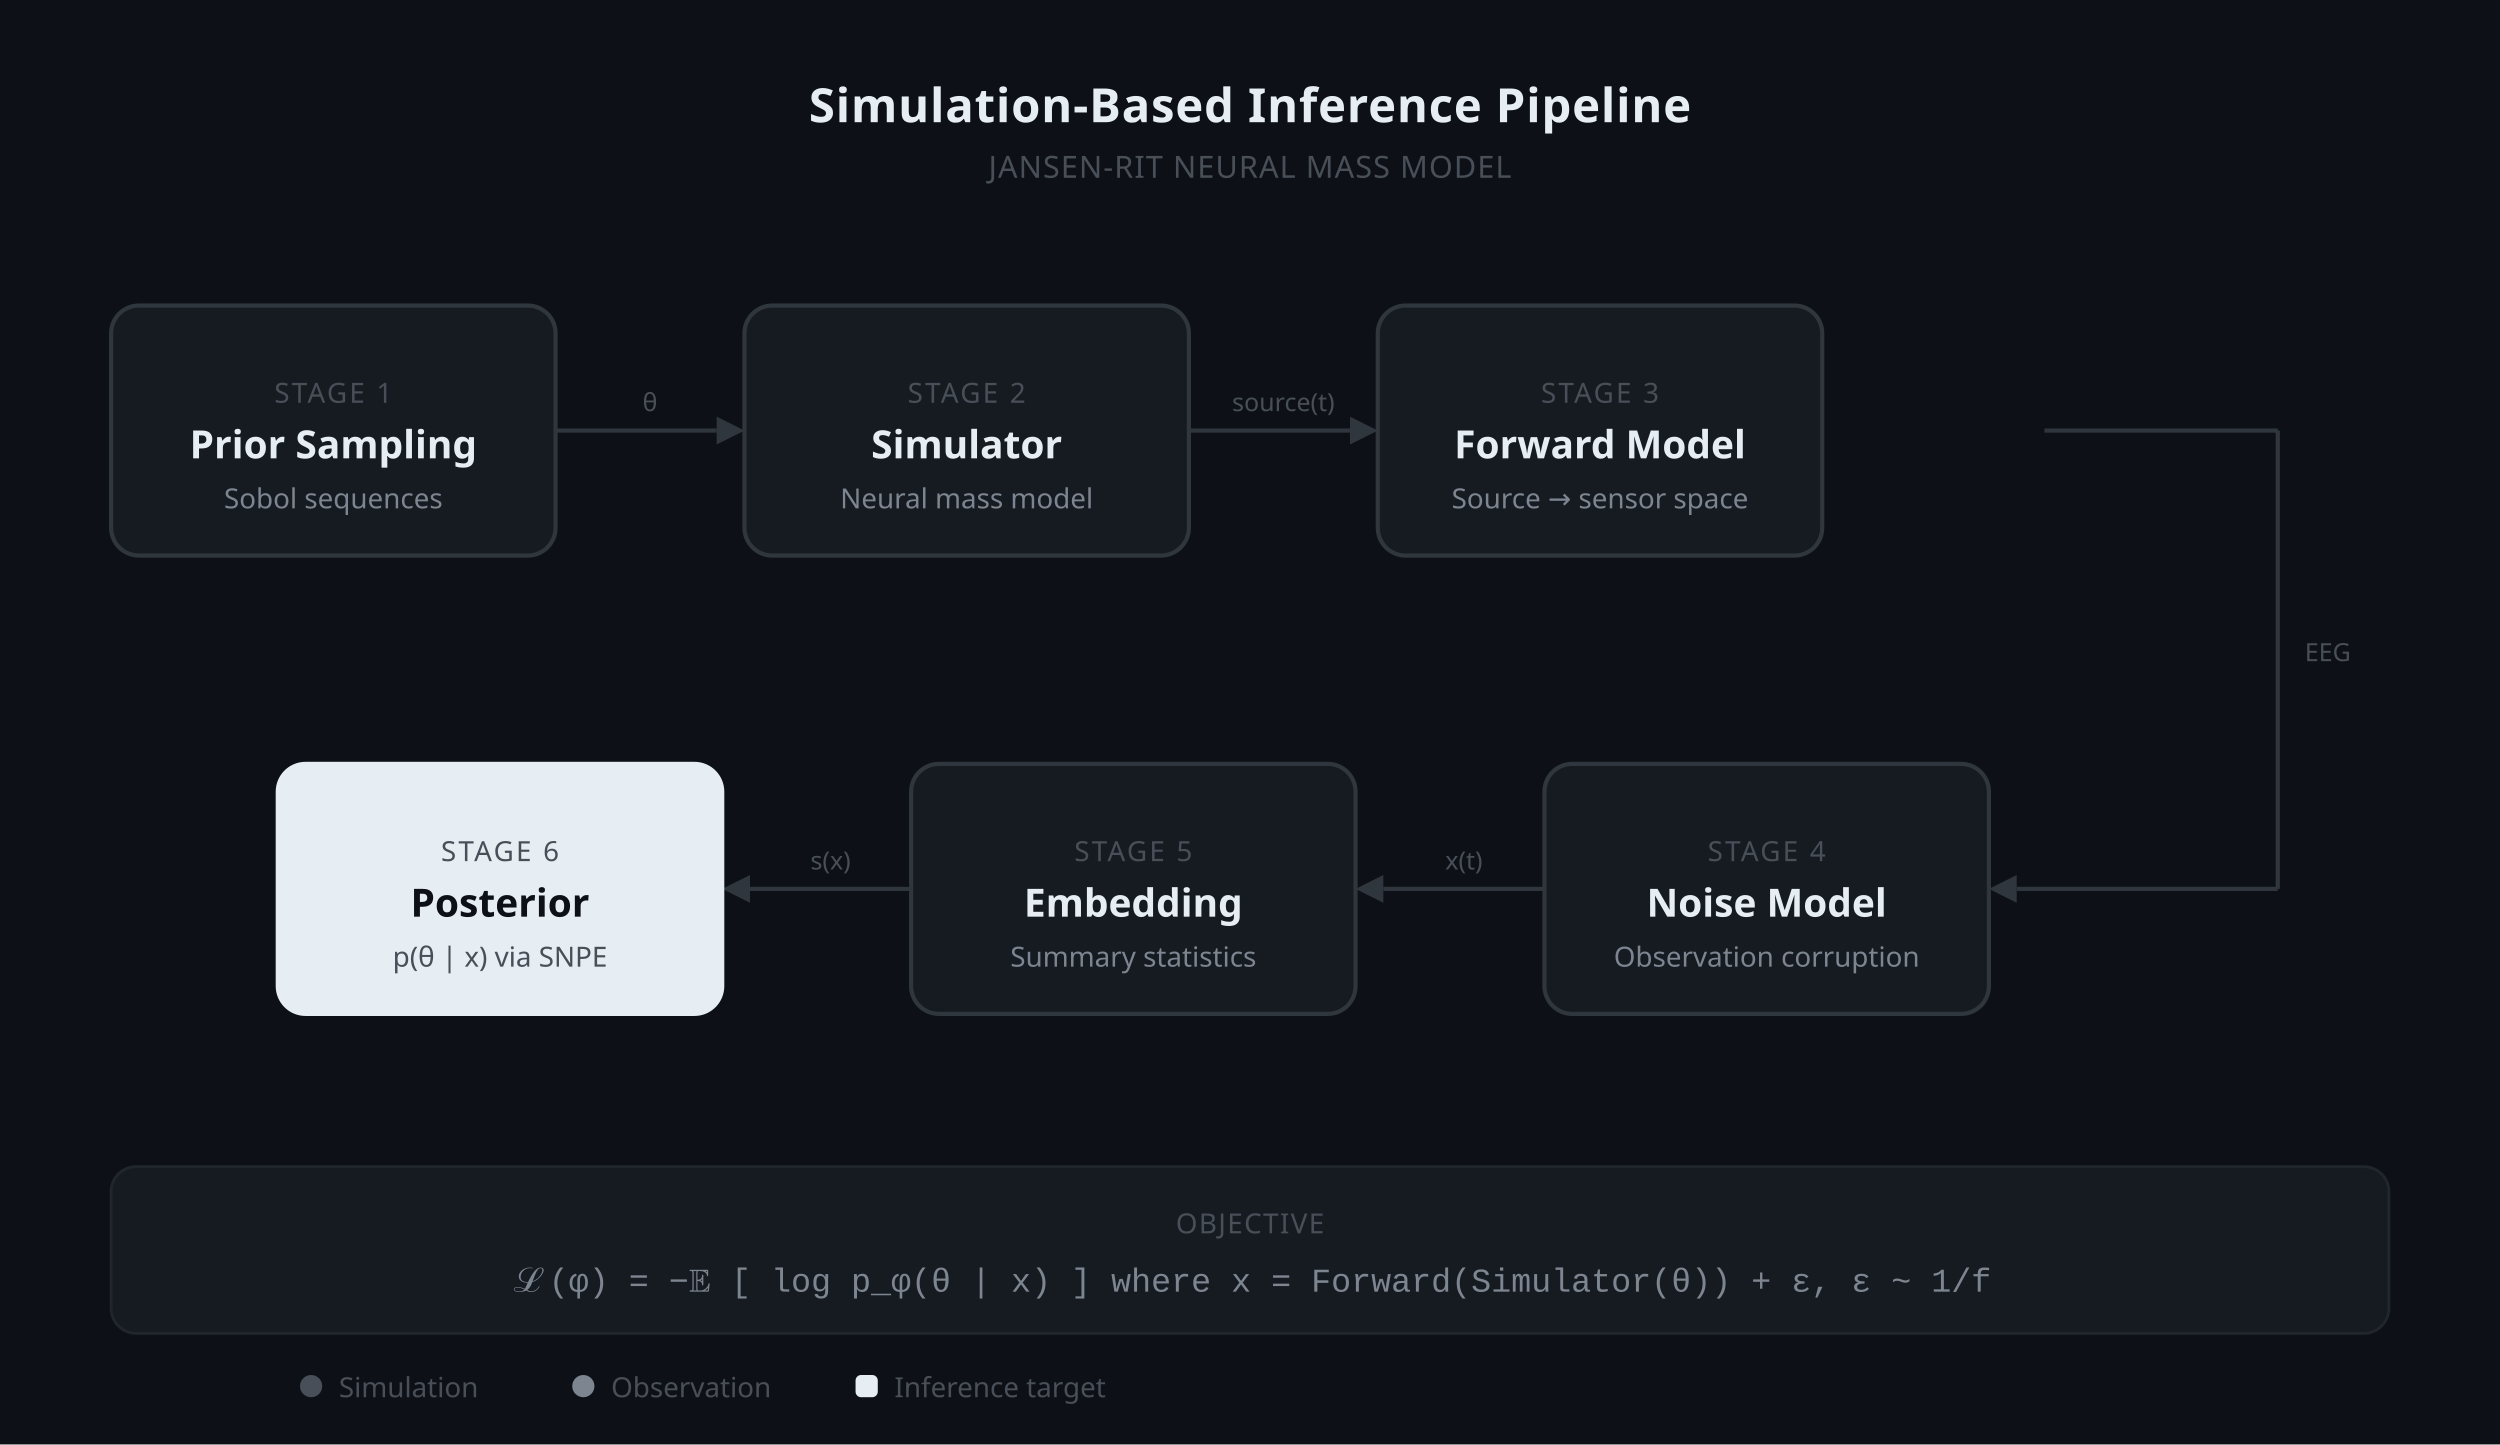
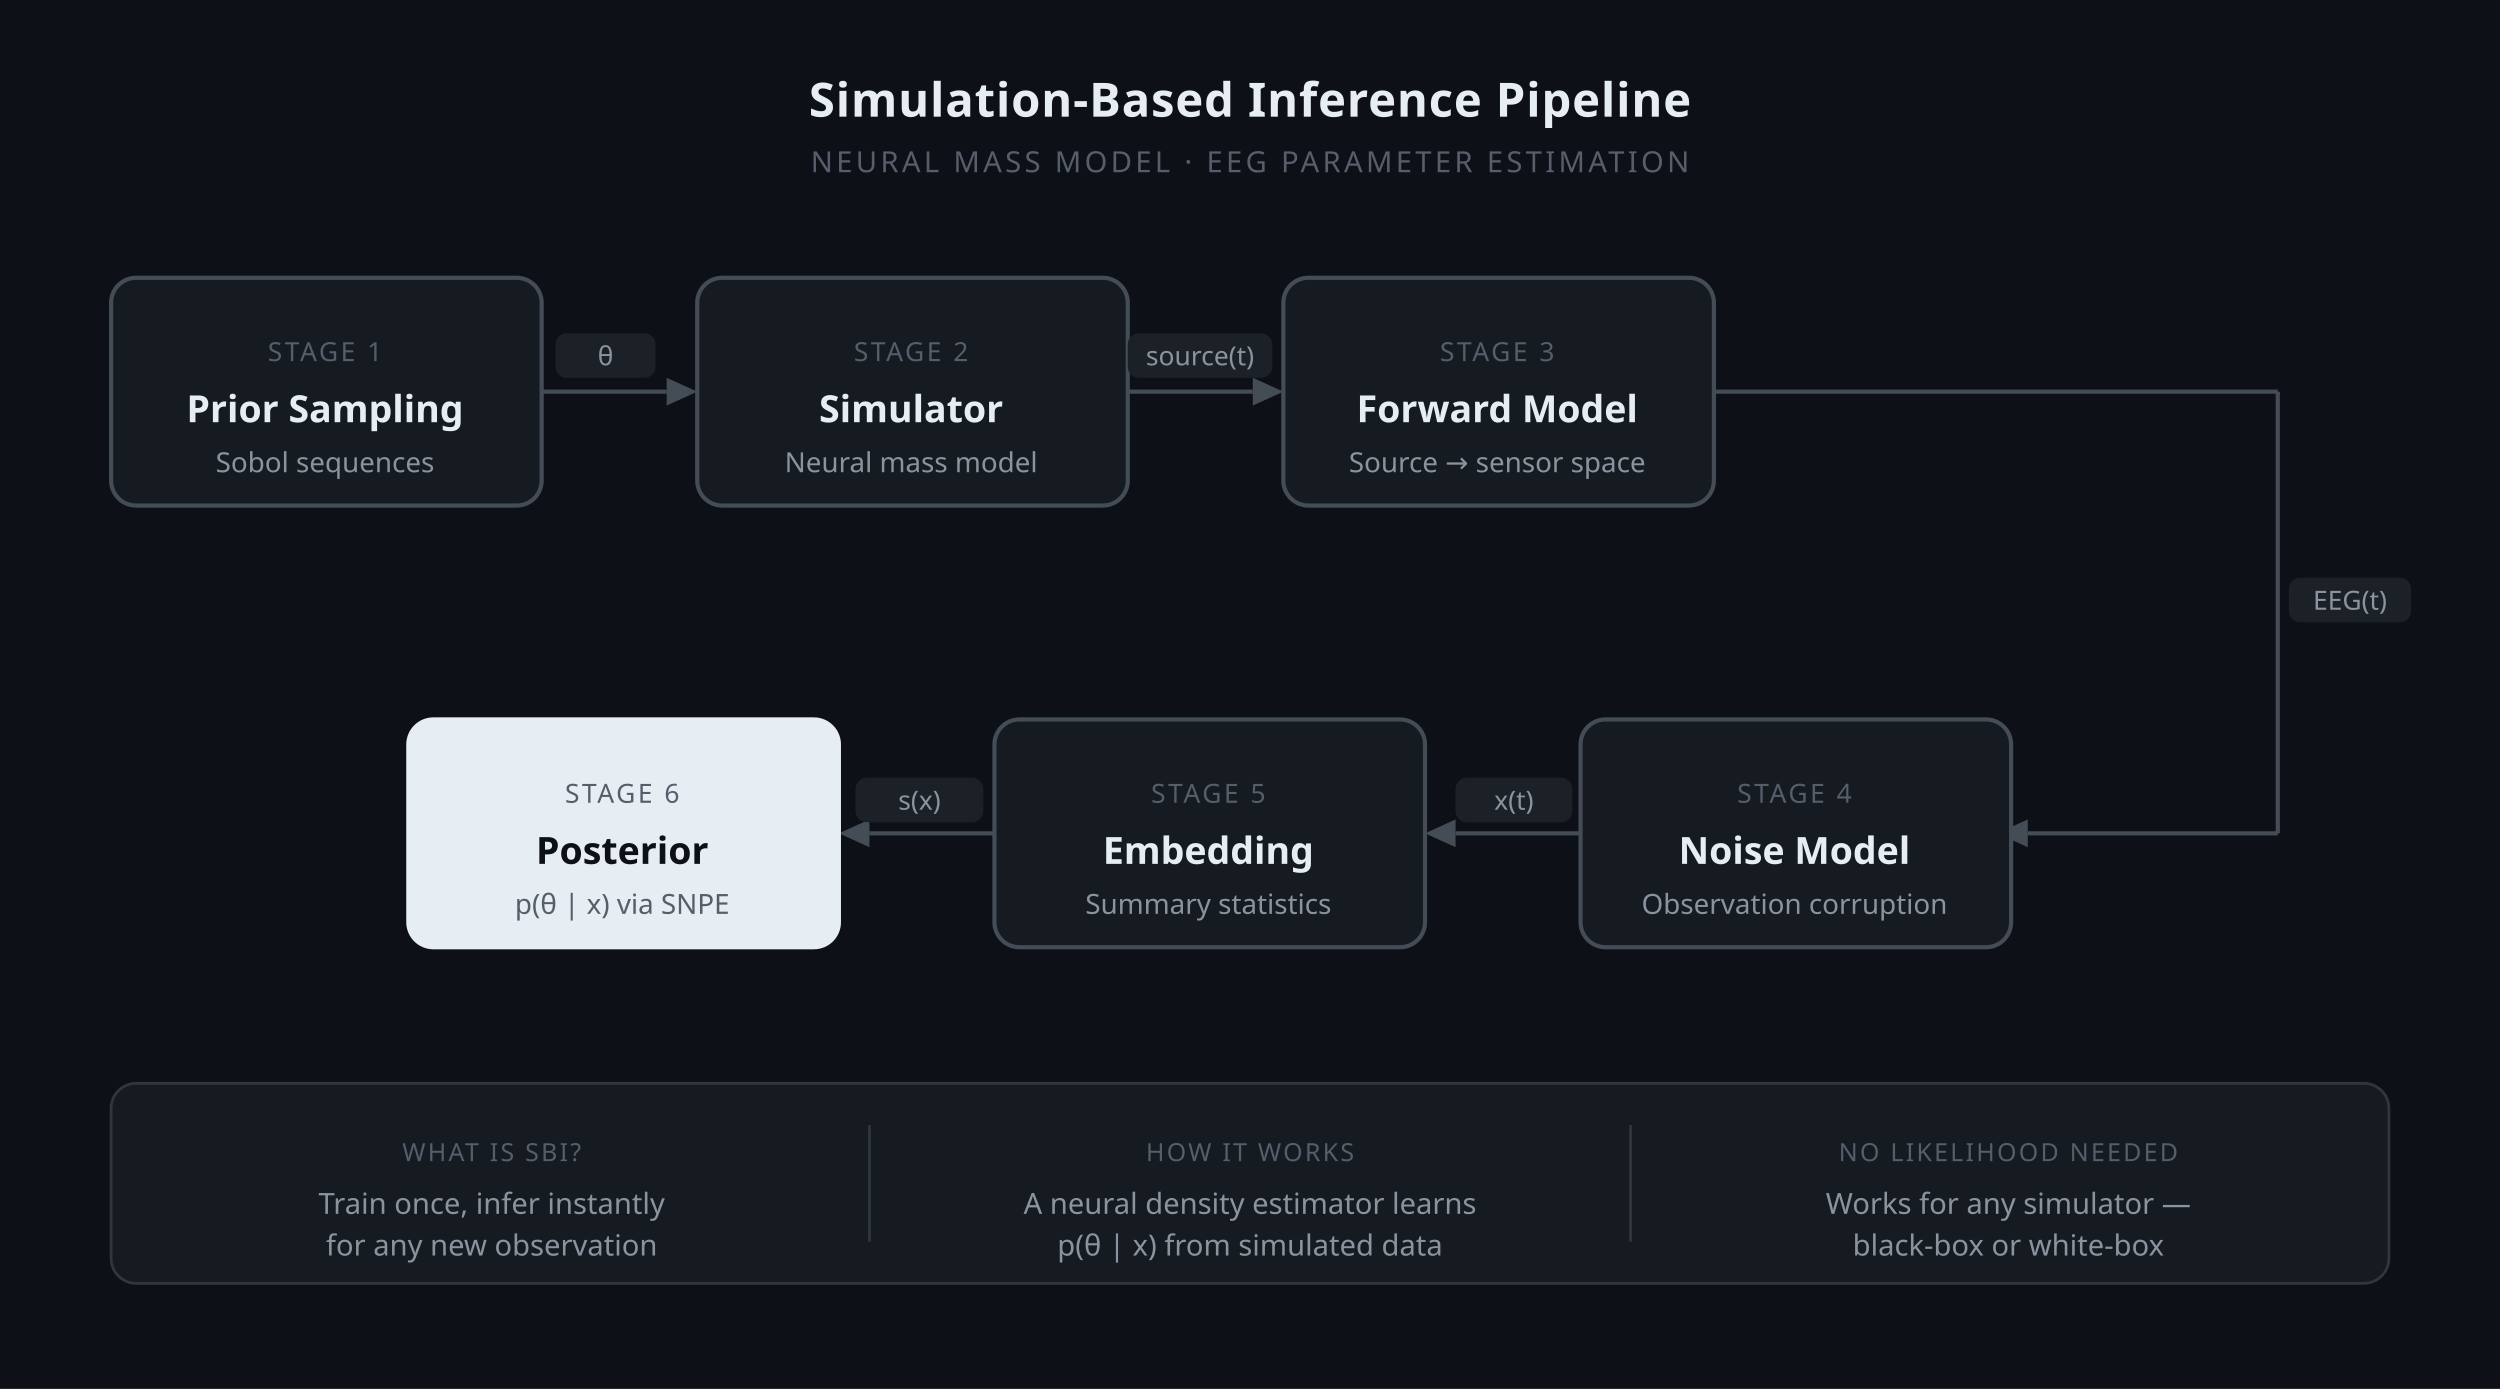
- <svg xmlns="http://www.w3.org/2000/svg" viewBox="0 0 900 520" font-family="'Segoe UI', system-ui, sans-serif">
-   <rect width="900" height="520" fill="#0d1117" />
-   <text x="450" y="44" text-anchor="middle" font-size="17" font-weight="600" fill="#e6edf3" letter-spacing="0.3">Simulation-Based Inference Pipeline</text>
-   <text x="450" y="64" text-anchor="middle" font-size="11" fill="#484f58" letter-spacing="0.4">JANSEN-RIT NEURAL MASS MODEL</text>
-   <rect x="40" y="110" width="160" height="90" rx="10" fill="#161b22" stroke="#30363d" stroke-width="1.5" />
-   <text x="120" y="145" text-anchor="middle" font-size="10" fill="#484f58" letter-spacing="0.8">STAGE 1</text>
-   <text x="120" y="165" text-anchor="middle" font-size="14" font-weight="600" fill="#e6edf3">Prior Sampling</text>
-   <text x="120" y="183" text-anchor="middle" font-size="10" fill="#7d8590">Sobol sequences</text>
-   <line x1="200" y1="155" x2="258" y2="155" stroke="#30363d" stroke-width="1.5" />
-   <polygon points="258,150 268,155 258,160" fill="#30363d" />
-   <rect x="268" y="110" width="160" height="90" rx="10" fill="#161b22" stroke="#30363d" stroke-width="1.5" />
-   <text x="348" y="145" text-anchor="middle" font-size="10" fill="#484f58" letter-spacing="0.8">STAGE 2</text>
-   <text x="348" y="165" text-anchor="middle" font-size="14" font-weight="600" fill="#e6edf3">Simulator</text>
-   <text x="348" y="183" text-anchor="middle" font-size="10" fill="#7d8590">Neural mass model</text>
-   <line x1="428" y1="155" x2="486" y2="155" stroke="#30363d" stroke-width="1.5" />
-   <polygon points="486,150 496,155 486,160" fill="#30363d" />
-   <rect x="496" y="110" width="160" height="90" rx="10" fill="#161b22" stroke="#30363d" stroke-width="1.5" />
-   <text x="576" y="145" text-anchor="middle" font-size="10" fill="#484f58" letter-spacing="0.8">STAGE 3</text>
-   <text x="576" y="165" text-anchor="middle" font-size="14" font-weight="600" fill="#e6edf3">Forward Model</text>
-   <text x="576" y="183" text-anchor="middle" font-size="10" fill="#7d8590">Source → sensor space</text>
-   <line x1="736" y1="155" x2="820" y2="155" stroke="#30363d" stroke-width="1.5" />
-   <line x1="820" y1="155" x2="820" y2="320" stroke="#30363d" stroke-width="1.5" />
-   <line x1="820" y1="320" x2="726" y2="320" stroke="#30363d" stroke-width="1.5" />
-   <polygon points="726,315 716,320 726,325" fill="#30363d" />
-   <rect x="556" y="275" width="160" height="90" rx="10" fill="#161b22" stroke="#30363d" stroke-width="1.5" />
-   <text x="636" y="310" text-anchor="middle" font-size="10" fill="#484f58" letter-spacing="0.8">STAGE 4</text>
-   <text x="636" y="330" text-anchor="middle" font-size="14" font-weight="600" fill="#e6edf3">Noise Model</text>
-   <text x="636" y="348" text-anchor="middle" font-size="10" fill="#7d8590">Observation corruption</text>
-   <line x1="556" y1="320" x2="498" y2="320" stroke="#30363d" stroke-width="1.5" />
-   <polygon points="498,315 488,320 498,325" fill="#30363d" />
-   <rect x="328" y="275" width="160" height="90" rx="10" fill="#161b22" stroke="#30363d" stroke-width="1.5" />
-   <text x="408" y="310" text-anchor="middle" font-size="10" fill="#484f58" letter-spacing="0.8">STAGE 5</text>
-   <text x="408" y="330" text-anchor="middle" font-size="14" font-weight="600" fill="#e6edf3">Embedding</text>
-   <text x="408" y="348" text-anchor="middle" font-size="10" fill="#7d8590">Summary statistics</text>
-   <line x1="328" y1="320" x2="270" y2="320" stroke="#30363d" stroke-width="1.5" />
-   <polygon points="270,315 260,320 270,325" fill="#30363d" />
-   <rect x="100" y="275" width="160" height="90" rx="10" fill="#e6edf3" stroke="#e6edf3" stroke-width="1.5" />
-   <text x="180" y="310" text-anchor="middle" font-size="10" fill="#484f58" letter-spacing="0.8">STAGE 6</text>
-   <text x="180" y="330" text-anchor="middle" font-size="14" font-weight="600" fill="#0d1117">Posterior</text>
-   <text x="180" y="348" text-anchor="middle" font-size="10" fill="#484f58">p(θ | x) via SNPE</text>
-   <text x="234" y="148" text-anchor="middle" font-size="9" fill="#484f58">θ</text>
-   <text x="462" y="148" text-anchor="middle" font-size="9" fill="#484f58">source(t)</text>
-   <text x="838" y="238" text-anchor="middle" font-size="9" fill="#484f58">EEG</text>
-   <text x="527" y="313" text-anchor="middle" font-size="9" fill="#484f58">x(t)</text>
-   <text x="299" y="313" text-anchor="middle" font-size="9" fill="#484f58">s(x)</text>
-   <rect x="40" y="420" width="820" height="60" rx="9" fill="#161b22" stroke="#21262d" stroke-width="1" />
-   <text x="450" y="444" text-anchor="middle" font-size="10" fill="#484f58" letter-spacing="0.5">OBJECTIVE</text>
-   <text x="450" y="465" text-anchor="middle" font-size="12" fill="#7d8590" font-family="'Courier New', monospace">ℒ(φ) = −𝔼  [ log p_φ(θ | x) ]     where  x = Forward(Simulator(θ)) + ε,   ε ~ 1/f</text>
-   <circle cx="112" cy="499" r="4" fill="#484f58" />
-   <text x="122" y="503" font-size="10" fill="#484f58">Simulation</text>
-   <circle cx="210" cy="499" r="4" fill="#7d8590" />
-   <text x="220" y="503" font-size="10" fill="#484f58">Observation</text>
-   <rect x="308" y="495" width="8" height="8" rx="2" fill="#e6edf3" />
-   <text x="322" y="503" font-size="10" fill="#484f58">Inference target</text>
+ <svg xmlns="http://www.w3.org/2000/svg" viewBox="0 0 900 500" font-family="'Segoe UI', system-ui, sans-serif">
+   <rect width="900" height="500" fill="#0d1117" />
+   <text x="450" y="42" text-anchor="middle" font-size="17" font-weight="600" fill="#e6edf3" letter-spacing="0.3">Simulation-Based Inference Pipeline</text>
+   <text x="450" y="62" text-anchor="middle" font-size="10.5" fill="#555e6a" letter-spacing="1.2">NEURAL MASS MODEL · EEG PARAMETER ESTIMATION</text>
+   <rect x="40" y="100" width="155" height="82" rx="9" fill="#161b22" stroke="#444c56" stroke-width="1.5" />
+   <text x="117" y="130" text-anchor="middle" font-size="9.5" fill="#555e6a" letter-spacing="0.9">STAGE 1</text>
+   <text x="117" y="152" text-anchor="middle" font-size="13.5" font-weight="600" fill="#e6edf3">Prior Sampling</text>
+   <text x="117" y="170" text-anchor="middle" font-size="10" fill="#8b949e">Sobol sequences</text>
+   <line x1="195" y1="141" x2="240" y2="141" stroke="#444c56" stroke-width="1.5" />
+   <polygon points="240,136 251,141 240,146" fill="#444c56" />
+   <rect x="200" y="120" width="36" height="16" rx="4" fill="#1c2128" />
+   <text x="218" y="131.5" text-anchor="middle" font-size="9.5" fill="#8b949e">θ</text>
+   <rect x="251" y="100" width="155" height="82" rx="9" fill="#161b22" stroke="#444c56" stroke-width="1.5" />
+   <text x="328" y="130" text-anchor="middle" font-size="9.5" fill="#555e6a" letter-spacing="0.9">STAGE 2</text>
+   <text x="328" y="152" text-anchor="middle" font-size="13.5" font-weight="600" fill="#e6edf3">Simulator</text>
+   <text x="328" y="170" text-anchor="middle" font-size="10" fill="#8b949e">Neural mass model</text>
+   <line x1="406" y1="141" x2="451" y2="141" stroke="#444c56" stroke-width="1.5" />
+   <polygon points="451,136 462,141 451,146" fill="#444c56" />
+   <rect x="406" y="120" width="52" height="16" rx="4" fill="#1c2128" />
+   <text x="432" y="131.5" text-anchor="middle" font-size="9.5" fill="#8b949e">source(t)</text>
+   <rect x="462" y="100" width="155" height="82" rx="9" fill="#161b22" stroke="#444c56" stroke-width="1.5" />
+   <text x="539" y="130" text-anchor="middle" font-size="9.5" fill="#555e6a" letter-spacing="0.9">STAGE 3</text>
+   <text x="539" y="152" text-anchor="middle" font-size="13.5" font-weight="600" fill="#e6edf3">Forward Model</text>
+   <text x="539" y="170" text-anchor="middle" font-size="10" fill="#8b949e">Source → sensor space</text>
+   <line x1="617" y1="141" x2="820" y2="141" stroke="#444c56" stroke-width="1.5" />
+   <line x1="820" y1="141" x2="820" y2="300" stroke="#444c56" stroke-width="1.5" />
+   <line x1="820" y1="300" x2="730" y2="300" stroke="#444c56" stroke-width="1.5" />
+   <polygon points="730,295 719,300 730,305" fill="#444c56" />
+   <rect x="824" y="208" width="44" height="16" rx="4" fill="#1c2128" />
+   <text x="846" y="219.5" text-anchor="middle" font-size="9.5" fill="#8b949e">EEG(t)</text>
+   <rect x="569" y="259" width="155" height="82" rx="9" fill="#161b22" stroke="#444c56" stroke-width="1.5" />
+   <text x="646" y="289" text-anchor="middle" font-size="9.5" fill="#555e6a" letter-spacing="0.9">STAGE 4</text>
+   <text x="646" y="311" text-anchor="middle" font-size="13.5" font-weight="600" fill="#e6edf3">Noise Model</text>
+   <text x="646" y="329" text-anchor="middle" font-size="10" fill="#8b949e">Observation corruption</text>
+   <line x1="569" y1="300" x2="524" y2="300" stroke="#444c56" stroke-width="1.5" />
+   <polygon points="524,295 513,300 524,305" fill="#444c56" />
+   <rect x="524" y="280" width="42" height="16" rx="4" fill="#1c2128" />
+   <text x="545" y="291.5" text-anchor="middle" font-size="9.5" fill="#8b949e">x(t)</text>
+   <rect x="358" y="259" width="155" height="82" rx="9" fill="#161b22" stroke="#444c56" stroke-width="1.5" />
+   <text x="435" y="289" text-anchor="middle" font-size="9.5" fill="#555e6a" letter-spacing="0.9">STAGE 5</text>
+   <text x="435" y="311" text-anchor="middle" font-size="13.5" font-weight="600" fill="#e6edf3">Embedding</text>
+   <text x="435" y="329" text-anchor="middle" font-size="10" fill="#8b949e">Summary statistics</text>
+   <line x1="358" y1="300" x2="313" y2="300" stroke="#444c56" stroke-width="1.5" />
+   <polygon points="313,295 302,300 313,305" fill="#444c56" />
+   <rect x="308" y="280" width="46" height="16" rx="4" fill="#1c2128" />
+   <text x="331" y="291.5" text-anchor="middle" font-size="9.5" fill="#8b949e">s(x)</text>
+   <rect x="147" y="259" width="155" height="82" rx="9" fill="#e6edf3" stroke="#e6edf3" stroke-width="1.5" />
+   <text x="224" y="289" text-anchor="middle" font-size="9.5" fill="#555e6a" letter-spacing="0.9">STAGE 6</text>
+   <text x="224" y="311" text-anchor="middle" font-size="13.5" font-weight="600" fill="#0d1117">Posterior</text>
+   <text x="224" y="329" text-anchor="middle" font-size="10" fill="#555e6a">p(θ | x)  via SNPE</text>
+   <rect x="40" y="390" width="820" height="72" rx="9" fill="#161b22" stroke="#30363d" stroke-width="1" />
+   <line x1="313" y1="405" x2="313" y2="447" stroke="#30363d" stroke-width="1" />
+   <line x1="587" y1="405" x2="587" y2="447" stroke="#30363d" stroke-width="1" />
+   <text x="177" y="418" text-anchor="middle" font-size="9" fill="#555e6a" letter-spacing="0.8">WHAT IS SBI?</text>
+   <text x="177" y="437" text-anchor="middle" font-size="10.5" fill="#8b949e">Train once, infer instantly</text>
+   <text x="177" y="452" text-anchor="middle" font-size="10.5" fill="#8b949e">for any new observation</text>
+   <text x="450" y="418" text-anchor="middle" font-size="9" fill="#555e6a" letter-spacing="0.8">HOW IT WORKS</text>
+   <text x="450" y="437" text-anchor="middle" font-size="10.5" fill="#8b949e">A neural density estimator learns</text>
+   <text x="450" y="452" text-anchor="middle" font-size="10.5" fill="#8b949e">p(θ | x) from simulated data</text>
+   <text x="723" y="418" text-anchor="middle" font-size="9" fill="#555e6a" letter-spacing="0.8">NO LIKELIHOOD NEEDED</text>
+   <text x="723" y="437" text-anchor="middle" font-size="10.5" fill="#8b949e">Works for any simulator —</text>
+   <text x="723" y="452" text-anchor="middle" font-size="10.5" fill="#8b949e">black-box or white-box</text>
</svg>
